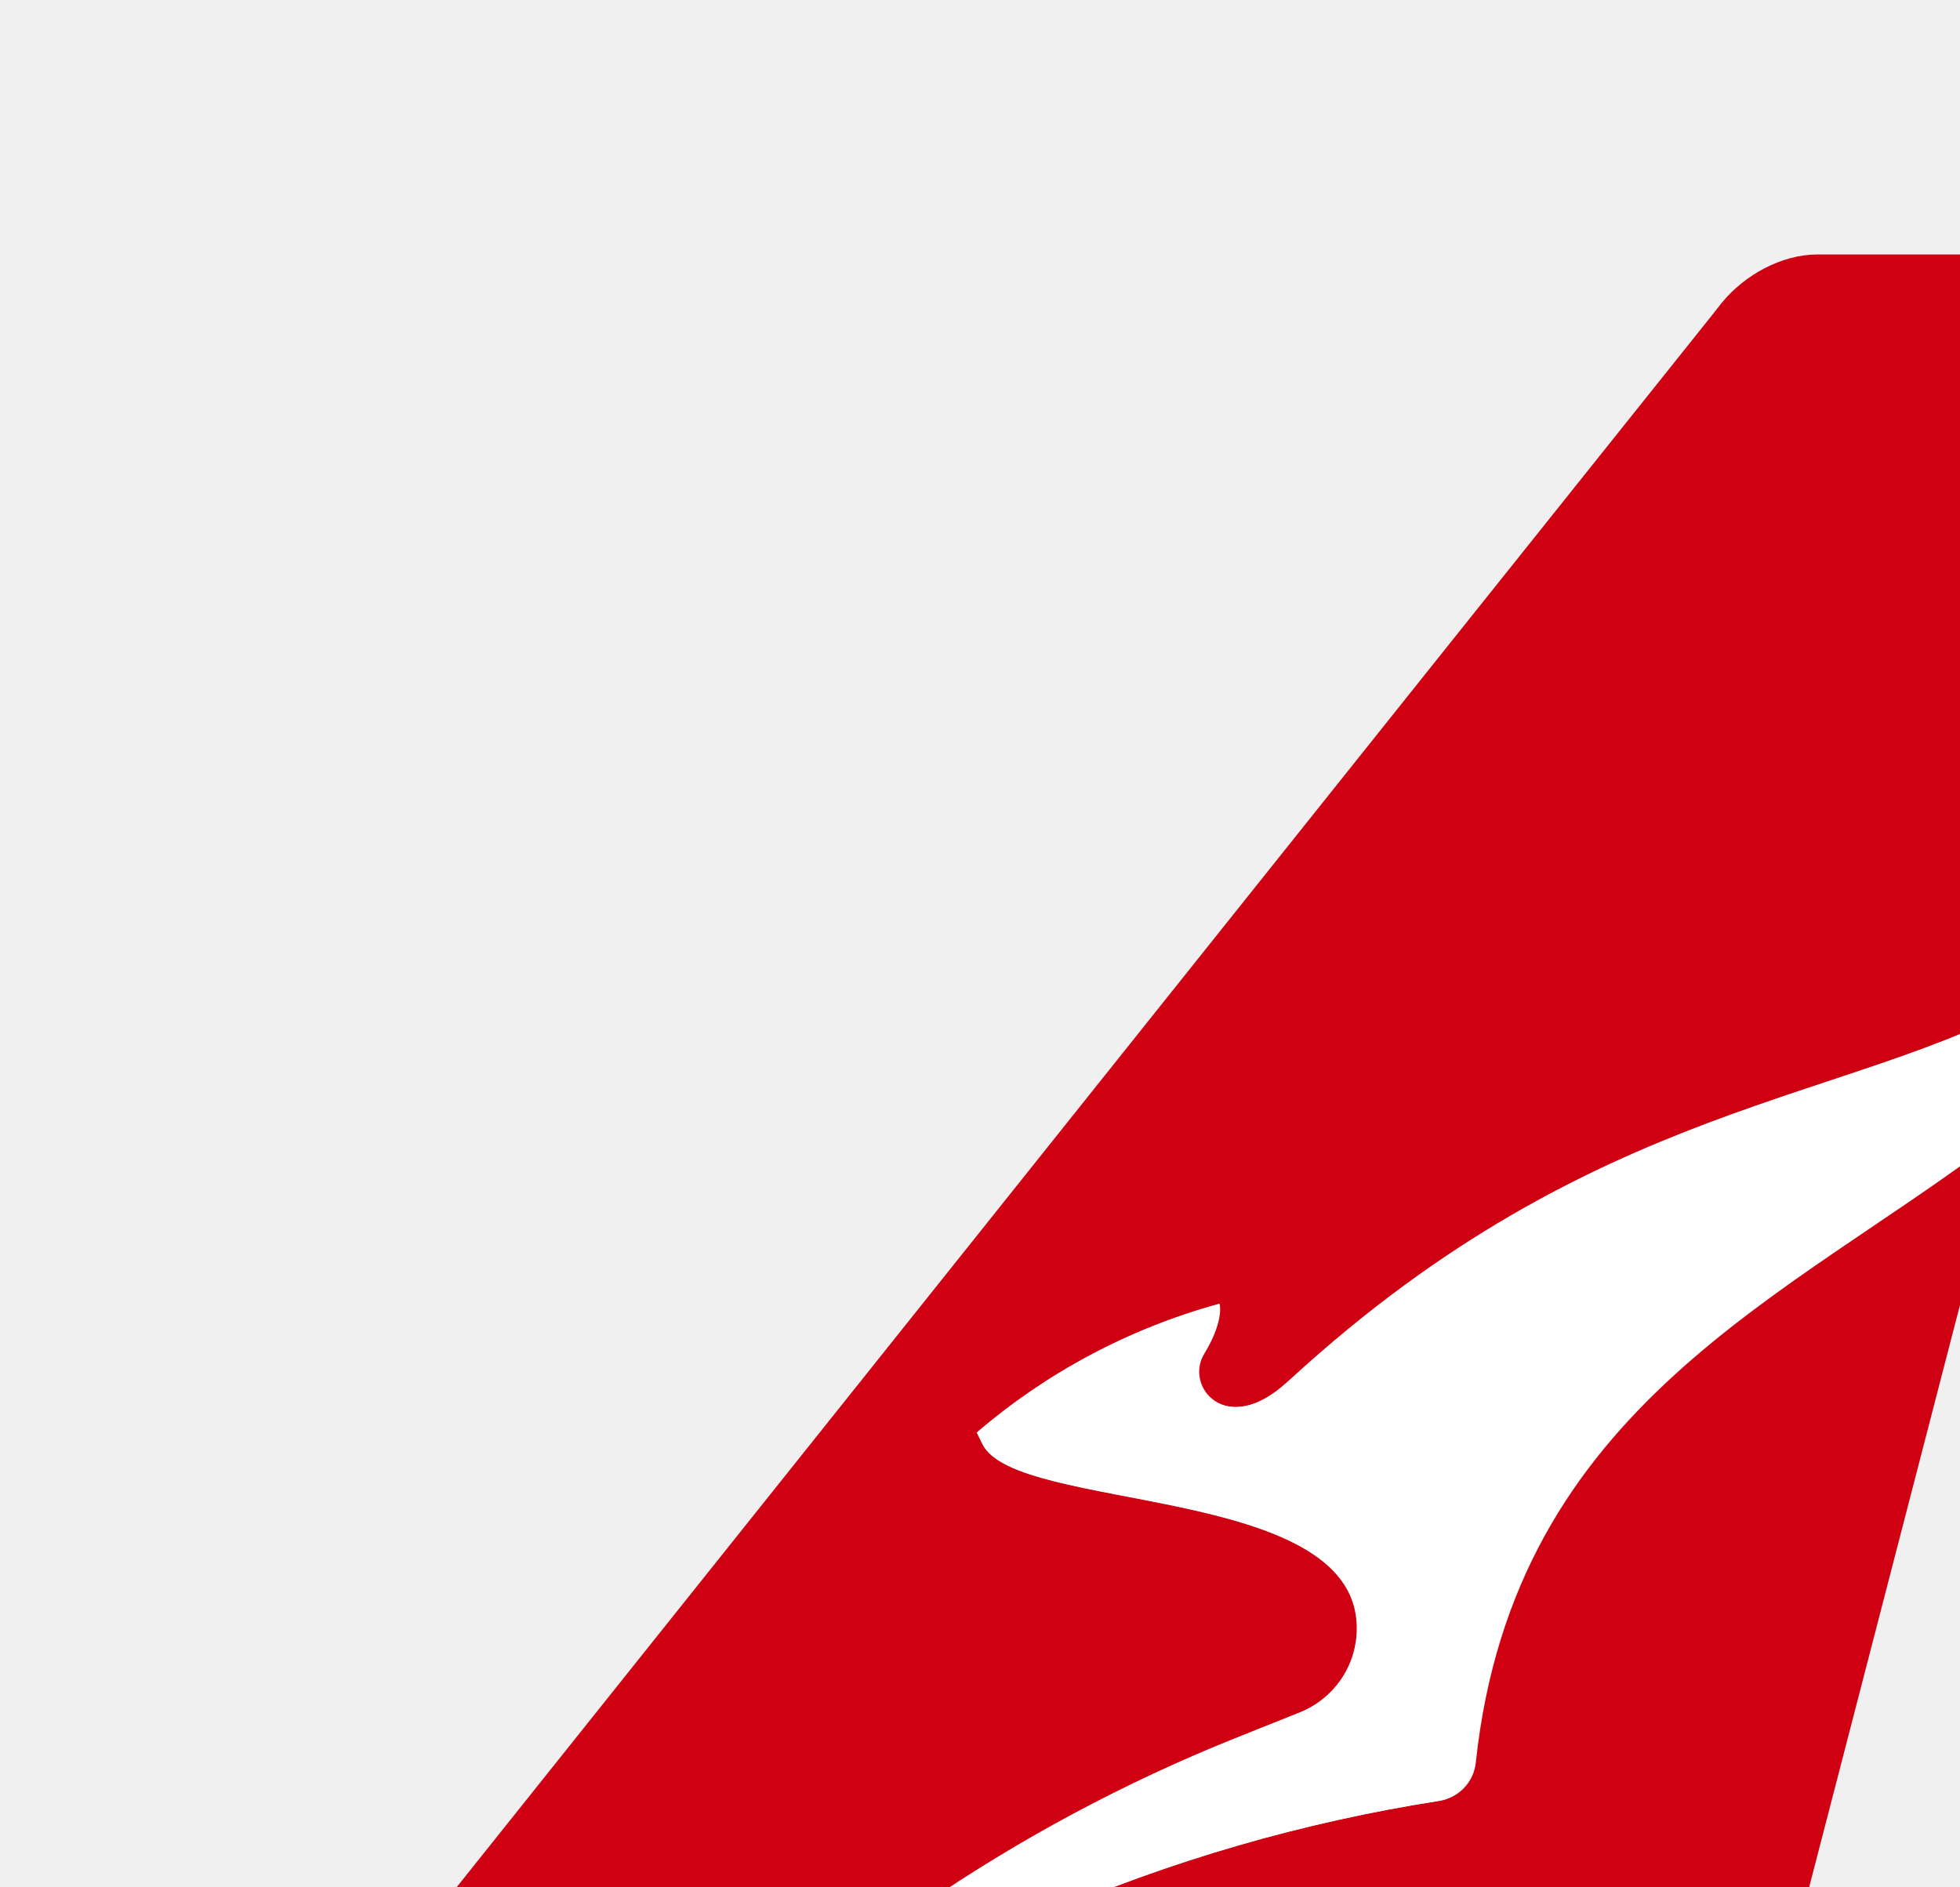
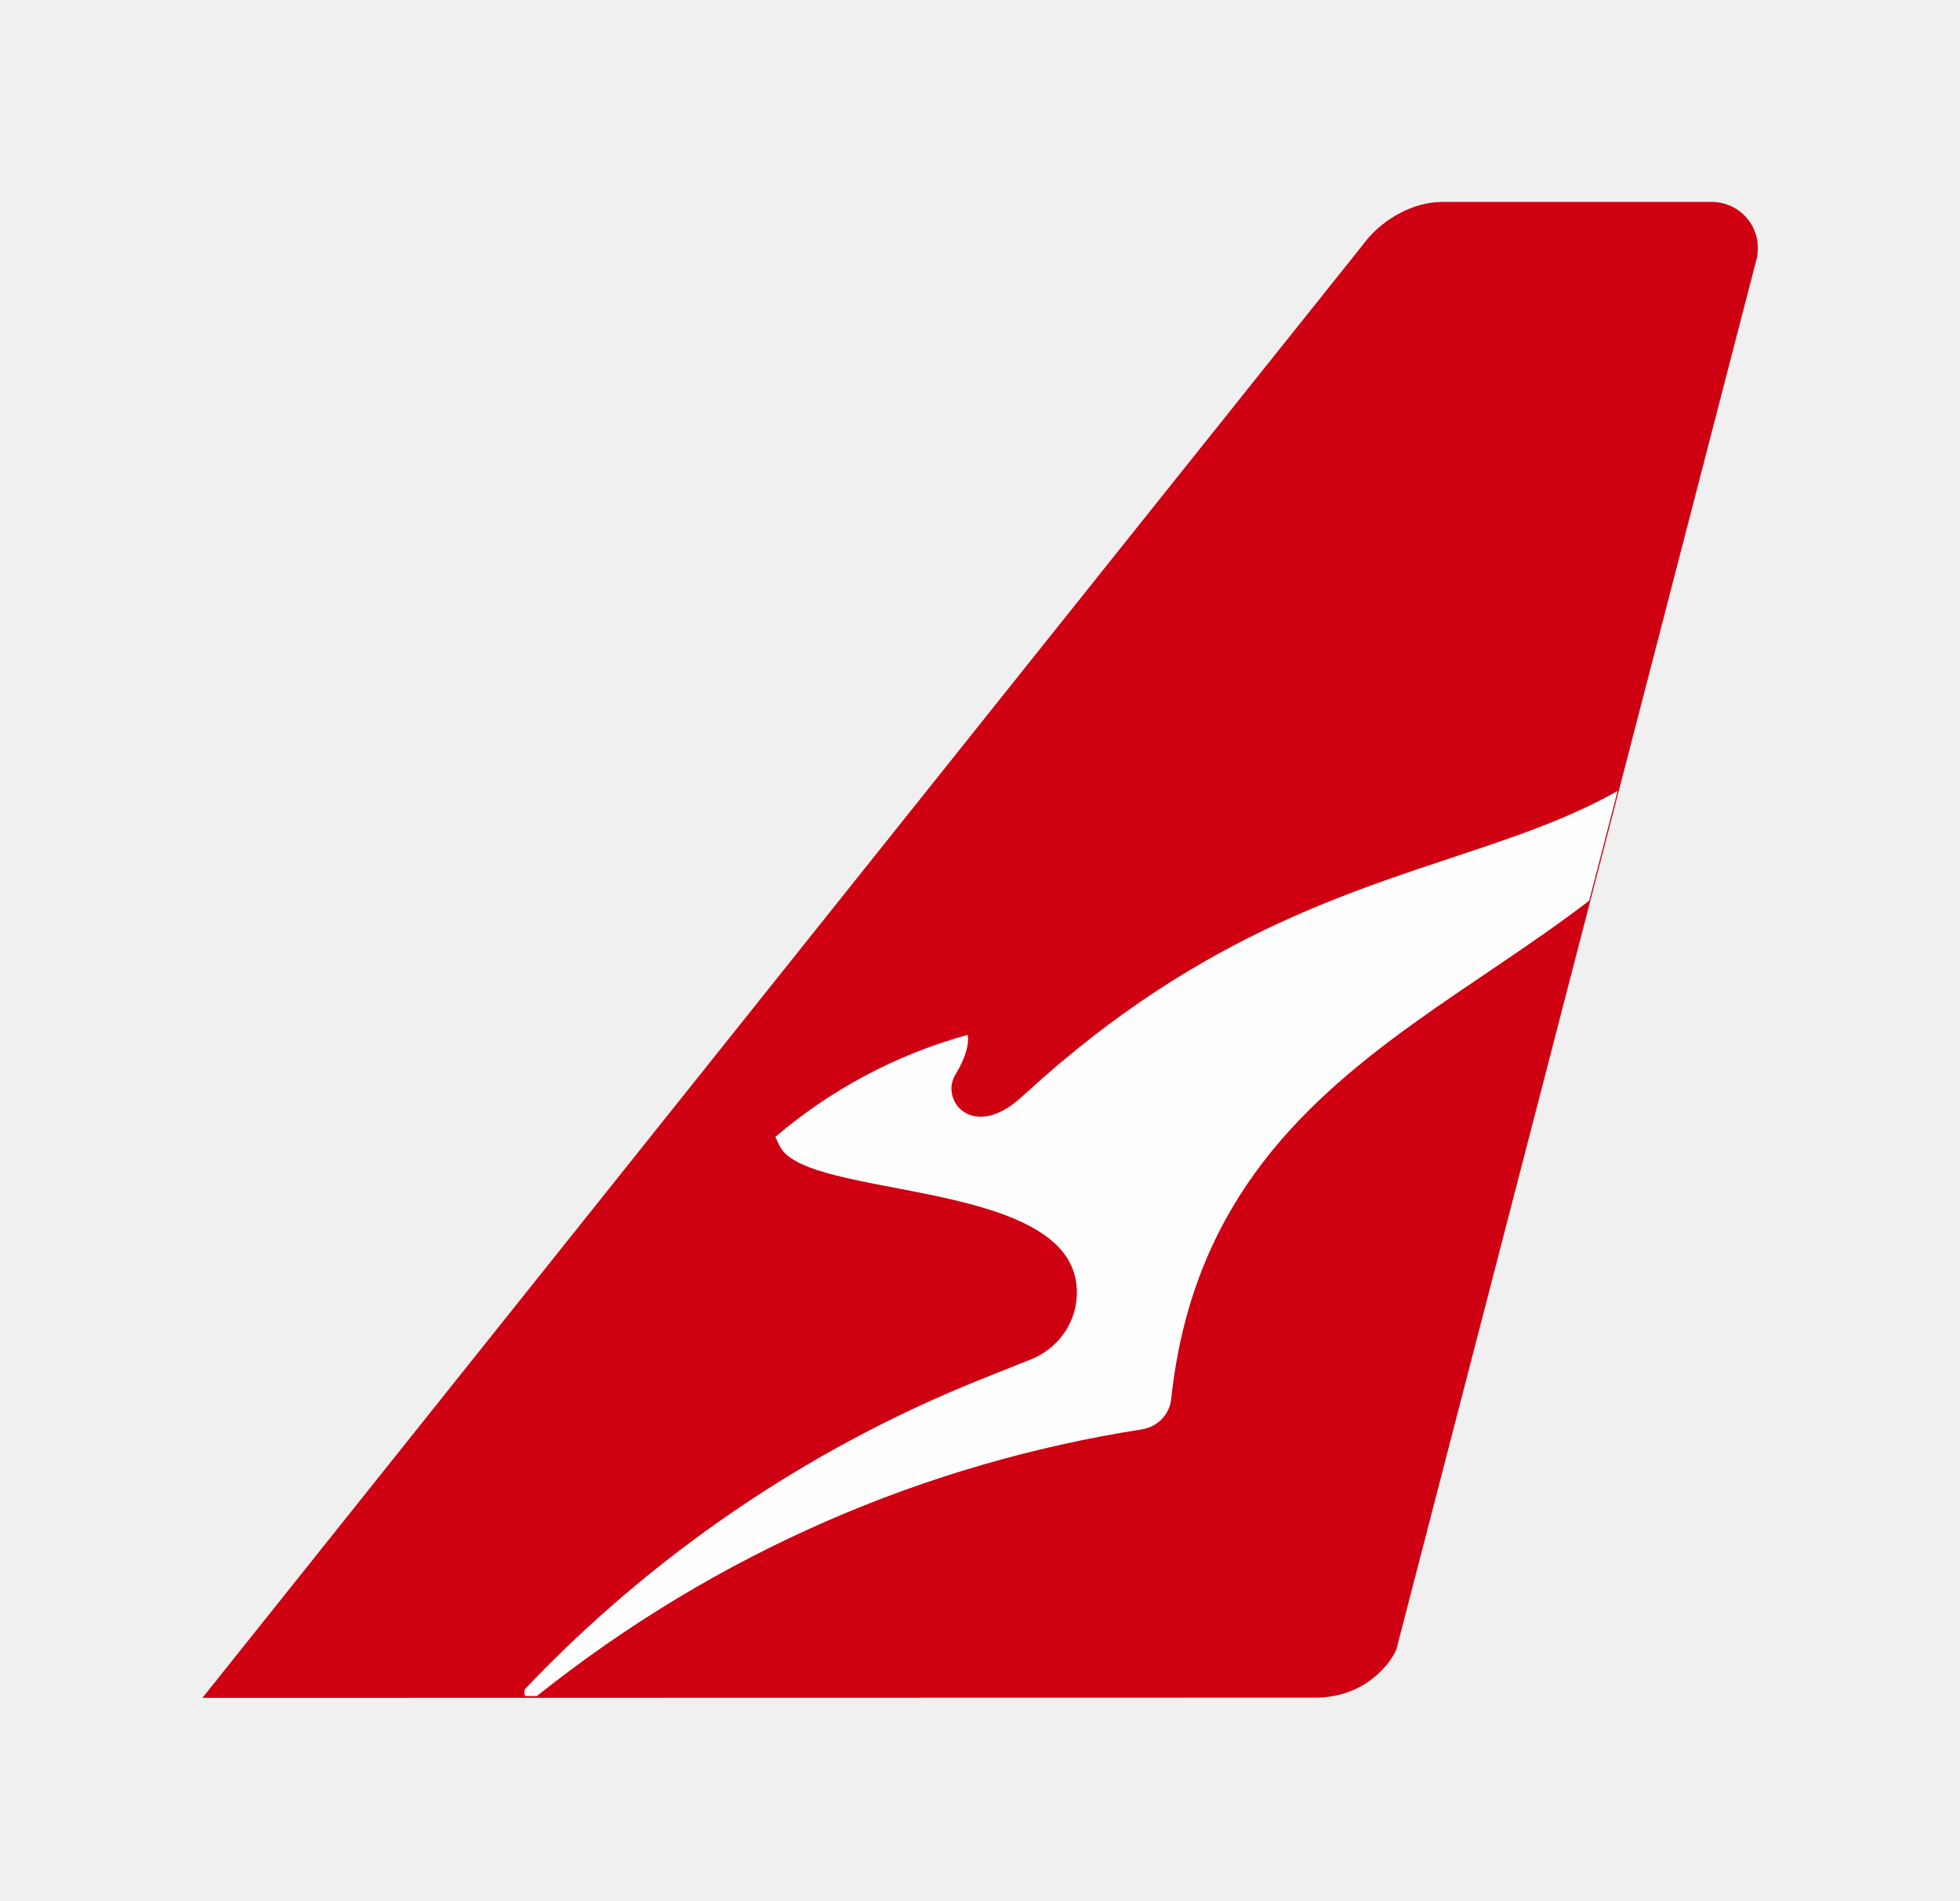
- <svg>
-   <style type="text/css">
- 	.st0{fill:#CF0012;}
- 	.st1{fill:#FEFEFE;}
- </style>
-   <g id="QUANTAS">
-     <g id="Mask-Raw" transform="translate(88, 88)">
-       <path id="BG" class="st0" d="M659.6,0.2h-118c-12.1,0.1-24.9,7-32.9,16.8l-4.5,5.7l-95.4,119.4L0.4,653.6l486.1-0.1l0.6,0    c9.6-0.2,17.8-3.2,24.3-8.3c4.9-3.8,8.6-8.5,10.4-12.7l0.1-0.3l157.5-608l0-0.1c0.2-1.2,0.3-2.3,0.3-3.5    C679.9,9.3,670.8,0.2,659.6,0.2z M541.6,1.7h118c10.4,0,18.8,8.4,18.8,18.8V21c0,0.8-0.1,1.6-0.2,2.4l-0.1,0.4L520.7,631.7l0-0.1    c-1.7,4-5.3,8.7-10.1,12.4c-6.3,4.9-14.1,7.8-23.4,8l-0.6,0l-483,0.1L468.8,69.3l36.5-45.7l4.2-5.3l0.3-0.4    C517.5,8.5,529.9,1.9,541.6,1.7z" />
-       <g>
-         <path class="st0" d="M423.5,522.9c-0.7,6.8-5.9,12.2-12.7,13.3c-93.7,14.6-185,53.2-264.4,116.6l340.2-0.1l0.6,0     c20.9-0.4,31.4-14.3,34.2-20.8l84.6-326.5C532.9,361.6,436.8,398.5,423.5,522.9z" />
-         <path class="st0" d="M141.8,649.2c55.1-57.9,122.4-104.1,197.9-134.5l23-9.2c11.8-4.8,20.1-16.5,19.7-30     c-1.3-49.3-117.9-39.3-129.7-62.9l-2-4.1c24-20.5,52.5-35.9,84-44.6c0.3,1.2,1,6.9-5.3,17.3c-7,11.3,7.6,29.3,28.8,9.9l1.8-1.6     c105.5-96.6,193.3-95,258.5-132L678.8,24c0.2-1.1,0.3-2.2,0.3-3.4c0-10.8-8.8-19.6-19.6-19.6h-118c-12.6,0.1-25,7.5-32.3,16.5     c-1.6,2-170.7,213.8-507.3,635.4l139.5,0C140.7,651.7,140.8,650.2,141.8,649.2z" />
-         <path class="st1" d="M141.9,653.2c0.6,0.5,1.3,0.8,2,0.8c0.7,0,1.2-0.2,1.8-0.6l0.1-0.1c0.2-0.2,0.4-0.3,0.6-0.5l-4.8,0     C141.6,653,141.7,653.1,141.9,653.2z" />
-         <path class="st1" d="M359.8,389.5l-1.8,1.6c-21.2,19.4-35.8,1.4-28.8-9.9c6.4-10.4,5.6-16.2,5.3-17.3c-31.4,8.6-60,24-84,44.6     l2,4.1c11.8,23.7,128.5,13.7,129.7,62.9c0.4,13.5-7.8,25.2-19.7,30l-23,9.2c-75.6,30.4-142.9,76.6-197.9,134.5     c-0.9,1-1,2.5-0.3,3.6l4.8,0c79.4-63.4,170.7-101.9,264.4-116.6c6.8-1.1,12-6.5,12.7-13.3c13.4-124.4,109.4-161.4,182.5-217.5     l12.4-47.9C553.1,294.5,465.3,292.9,359.8,389.5z" />
+ <svg xmlns="http://www.w3.org/2000/svg" width="856" height="830">
+   <g transform="translate(88 88)">
+     <path d="M659.6.2h-118c-12.1.1-24.9 7-32.9 16.8l-4.5 5.7-95.4 119.4L.4 653.6l486.1-.1h.6c9.6-.2 17.8-3.2 24.3-8.3 4.9-3.8 8.6-8.5 10.4-12.7l.1-.3 157.5-608v-.1c.2-1.2.3-2.3.3-3.5.2-11.3-8.9-20.4-20.1-20.4zm-118 1.5h118c10.4 0 18.8 8.4 18.8 18.8v.5c0 .8-.1 1.6-.2 2.4l-.1.4-157.4 607.9v-.1c-1.7 4-5.3 8.7-10.1 12.4-6.3 4.9-14.1 7.8-23.4 8h-.6l-483 .1L468.8 69.3l36.5-45.7 4.2-5.3.3-.4c7.7-9.4 20.1-16 31.8-16.2z" fill="#cf0012" />
+     <path d="M659.6 1c10.8 0 19.6 8.8 19.6 19.6 0 1.2-.1 2.3-.3 3.4L521.5 632c-2.8 6.5-13.3 20.4-34.2 20.8H2C338.5 231.3 507.6 19.5 509.3 17.5c7.3-9 19.7-16.3 32.3-16.5h118z" fill-rule="evenodd" clip-rule="evenodd" fill="#cf0012" />
+     <defs>
+       <filter id="a" filterUnits="userSpaceOnUse" x="141" y="158" width="557" height="496">
+         <feColorMatrix values="1 0 0 0 0 0 1 0 0 0 0 0 1 0 0 0 0 0 1 0" />
+       </filter>
+     </defs>
+     <mask maskUnits="userSpaceOnUse" x="141" y="158" width="557" height="496" id="b">
+       <g filter="url(#a)">
+         <path d="M659.6 1c10.8 0 19.6 8.8 19.6 19.6 0 1.2-.1 2.3-.3 3.4L521.5 632c-2.8 6.5-13.3 20.4-34.2 20.8H2C338.5 231.3 507.6 19.5 509.3 17.5c7.3-9 19.7-16.3 32.3-16.5h118z" fill-rule="evenodd" clip-rule="evenodd" fill="#fff" />
      </g>
-     </g>
+     </mask>
+     <path d="M666.5 240.7C604.3 346.8 441.2 358 423.5 523c-.7 6.8-5.9 12.2-12.7 13.3-94 14.7-185.5 53.4-265.1 117.1l-.1.1c-.5.4-1.1.6-1.8.6s-1.4-.3-2-.8c-1.1-1.1-1.2-2.9-.1-4 55.1-57.9 122.4-104.1 197.9-134.5l23-9.2c11.8-4.8 20.1-16.5 19.7-30-1.3-49.3-117.9-39.3-129.7-62.9l-2-4.1c24-20.5 52.5-35.9 84-44.6.3 1.2 1 6.9-5.3 17.3-7 11.3 7.6 29.3 28.8 9.9l1.8-1.6C517.4 245.2 635.6 320 698 158l-31.5 82.7z" mask="url(#b)" fill-rule="evenodd" clip-rule="evenodd" fill="#fefefe" />
  </g>
</svg>
